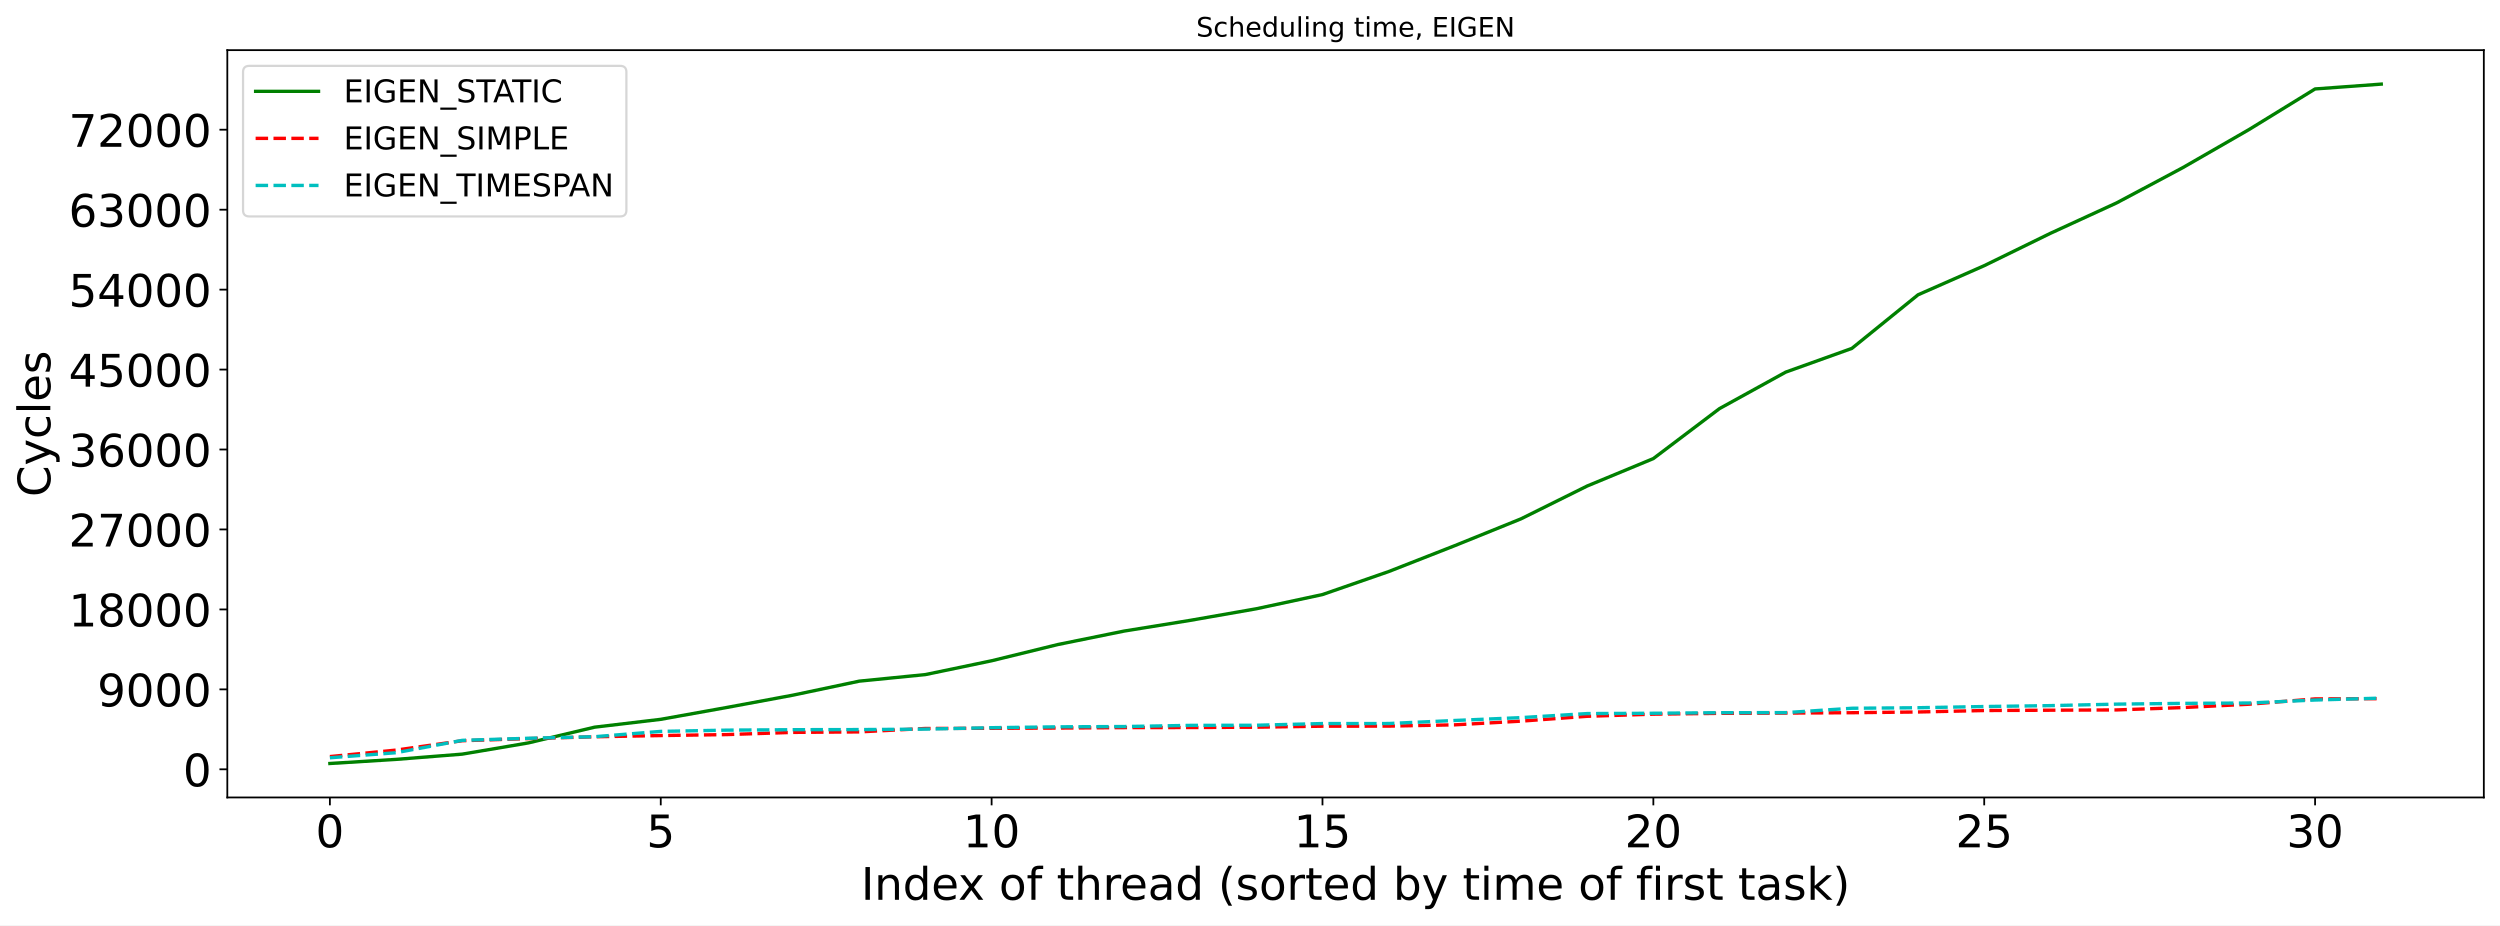
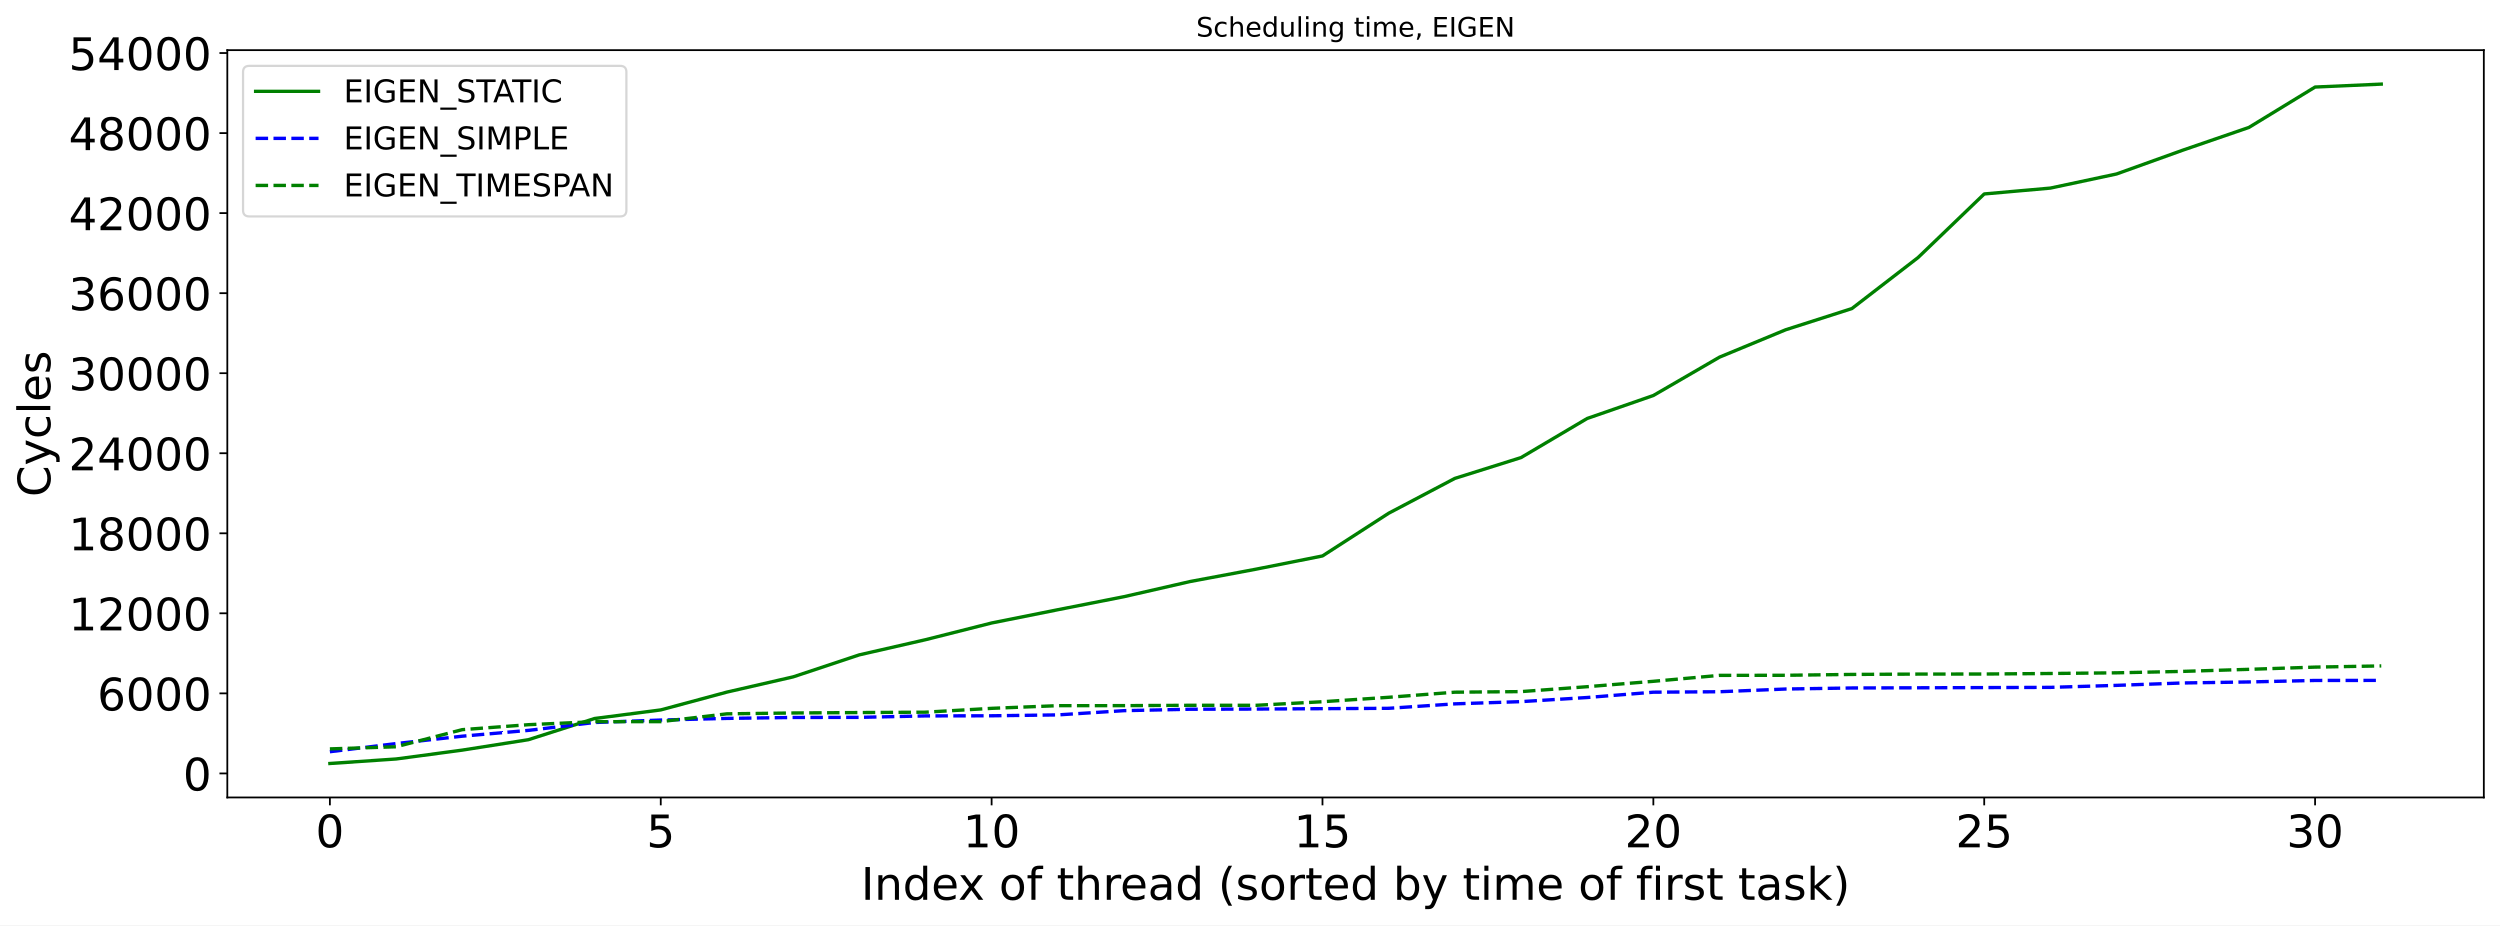
<svg xmlns="http://www.w3.org/2000/svg" xmlns:xlink="http://www.w3.org/1999/xlink" width="1112.781pt" height="411.871pt" viewBox="0 0 1112.781 411.871" version="1.1">
  <defs>
    <style type="text/css">*{stroke-linejoin: round; stroke-linecap: butt}</style>
  </defs>
  <g id="figure_1">
    <g id="patch_1">
      <path d="M 0 411.871  L 1112.781 411.871  L 1112.781 0  L 0 0  z " style="fill: #ffffff" />
    </g>
    <g id="axes_1">
      <g id="patch_2">
        <path d="M 101.181 354.958  L 1105.581 354.958  L 1105.581 22.318  L 101.181 22.318  z " style="fill: #ffffff" />
      </g>
      <g id="matplotlib.axis_1">
        <g id="xtick_1">
          <g id="line2d_1">
            <defs>
-               <path id="m9b8b942a07" d="M 0 0  L 0 3.5  " style="stroke: #000000; stroke-width: 0.8" />
+               <path id="m1a6d25c53c" d="M 0 0  L 0 3.5  " style="stroke: #000000; stroke-width: 0.8" />
            </defs>
            <g>
-               <use xlink:href="#m9b8b942a07" x="146.836" y="354.958" style="stroke: #000000; stroke-width: 0.8" />
+               <use xlink:href="#m1a6d25c53c" x="146.836" y="354.958" style="stroke: #000000; stroke-width: 0.8" />
            </g>
          </g>
          <g id="text_1">
            <g transform="translate(140.4733 377.155) scale(0.2 -0.2)">
              <defs>
                <path id="DejaVuSans-30" d="M 2034 4250  Q 1547 4250 1301 3770  Q 1056 3291 1056 2328  Q 1056 1369 1301 889  Q 1547 409 2034 409  Q 2525 409 2770 889  Q 3016 1369 3016 2328  Q 3016 3291 2770 3770  Q 2525 4250 2034 4250  z M 2034 4750  Q 2819 4750 3233 4129  Q 3647 3509 3647 2328  Q 3647 1150 3233 529  Q 2819 -91 2034 -91  Q 1250 -91 836 529  Q 422 1150 422 2328  Q 422 3509 836 4129  Q 1250 4750 2034 4750  z " transform="scale(0.015625)" />
              </defs>
              <use xlink:href="#DejaVuSans-30" />
            </g>
          </g>
        </g>
        <g id="xtick_2">
          <g id="line2d_2">
            <g>
-               <use xlink:href="#m9b8b942a07" x="294.109" y="354.958" style="stroke: #000000; stroke-width: 0.8" />
+               <use xlink:href="#m1a6d25c53c" x="294.109" y="354.958" style="stroke: #000000; stroke-width: 0.8" />
            </g>
          </g>
          <g id="text_2">
            <g transform="translate(287.746 377.155) scale(0.2 -0.2)">
              <defs>
                <path id="DejaVuSans-35" d="M 691 4666  L 3169 4666  L 3169 4134  L 1269 4134  L 1269 2991  Q 1406 3038 1543 3061  Q 1681 3084 1819 3084  Q 2600 3084 3056 2656  Q 3513 2228 3513 1497  Q 3513 744 3044 326  Q 2575 -91 1722 -91  Q 1428 -91 1123 -41  Q 819 9 494 109  L 494 744  Q 775 591 1075 516  Q 1375 441 1709 441  Q 2250 441 2565 725  Q 2881 1009 2881 1497  Q 2881 1984 2565 2268  Q 2250 2553 1709 2553  Q 1456 2553 1204 2497  Q 953 2441 691 2322  L 691 4666  z " transform="scale(0.015625)" />
              </defs>
              <use xlink:href="#DejaVuSans-35" />
            </g>
          </g>
        </g>
        <g id="xtick_3">
          <g id="line2d_3">
            <g>
-               <use xlink:href="#m9b8b942a07" x="441.381" y="354.958" style="stroke: #000000; stroke-width: 0.8" />
+               <use xlink:href="#m1a6d25c53c" x="441.381" y="354.958" style="stroke: #000000; stroke-width: 0.8" />
            </g>
          </g>
          <g id="text_3">
            <g transform="translate(428.6562 377.155) scale(0.2 -0.2)">
              <defs>
                <path id="DejaVuSans-31" d="M 794 531  L 1825 531  L 1825 4091  L 703 3866  L 703 4441  L 1819 4666  L 2450 4666  L 2450 531  L 3481 531  L 3481 0  L 794 0  L 794 531  z " transform="scale(0.015625)" />
              </defs>
              <use xlink:href="#DejaVuSans-31" />
              <use xlink:href="#DejaVuSans-30" x="63.623" />
            </g>
          </g>
        </g>
        <g id="xtick_4">
          <g id="line2d_4">
            <g>
-               <use xlink:href="#m9b8b942a07" x="588.654" y="354.958" style="stroke: #000000; stroke-width: 0.8" />
+               <use xlink:href="#m1a6d25c53c" x="588.654" y="354.958" style="stroke: #000000; stroke-width: 0.8" />
            </g>
          </g>
          <g id="text_4">
            <g transform="translate(575.929 377.155) scale(0.2 -0.2)">
              <use xlink:href="#DejaVuSans-31" />
              <use xlink:href="#DejaVuSans-35" x="63.623" />
            </g>
          </g>
        </g>
        <g id="xtick_5">
          <g id="line2d_5">
            <g>
-               <use xlink:href="#m9b8b942a07" x="735.927" y="354.958" style="stroke: #000000; stroke-width: 0.8" />
+               <use xlink:href="#m1a6d25c53c" x="735.927" y="354.958" style="stroke: #000000; stroke-width: 0.8" />
            </g>
          </g>
          <g id="text_5">
            <g transform="translate(723.2017 377.155) scale(0.2 -0.2)">
              <defs>
                <path id="DejaVuSans-32" d="M 1228 531  L 3431 531  L 3431 0  L 469 0  L 469 531  Q 828 903 1448 1529  Q 2069 2156 2228 2338  Q 2531 2678 2651 2914  Q 2772 3150 2772 3378  Q 2772 3750 2511 3984  Q 2250 4219 1831 4219  Q 1534 4219 1204 4116  Q 875 4013 500 3803  L 500 4441  Q 881 4594 1212 4672  Q 1544 4750 1819 4750  Q 2544 4750 2975 4387  Q 3406 4025 3406 3419  Q 3406 3131 3298 2873  Q 3191 2616 2906 2266  Q 2828 2175 2409 1742  Q 1991 1309 1228 531  z " transform="scale(0.015625)" />
              </defs>
              <use xlink:href="#DejaVuSans-32" />
              <use xlink:href="#DejaVuSans-30" x="63.623" />
            </g>
          </g>
        </g>
        <g id="xtick_6">
          <g id="line2d_6">
            <g>
-               <use xlink:href="#m9b8b942a07" x="883.199" y="354.958" style="stroke: #000000; stroke-width: 0.8" />
+               <use xlink:href="#m1a6d25c53c" x="883.199" y="354.958" style="stroke: #000000; stroke-width: 0.8" />
            </g>
          </g>
          <g id="text_6">
            <g transform="translate(870.4744 377.155) scale(0.2 -0.2)">
              <use xlink:href="#DejaVuSans-32" />
              <use xlink:href="#DejaVuSans-35" x="63.623" />
            </g>
          </g>
        </g>
        <g id="xtick_7">
          <g id="line2d_7">
            <g>
-               <use xlink:href="#m9b8b942a07" x="1030.472" y="354.958" style="stroke: #000000; stroke-width: 0.8" />
+               <use xlink:href="#m1a6d25c53c" x="1030.472" y="354.958" style="stroke: #000000; stroke-width: 0.8" />
            </g>
          </g>
          <g id="text_7">
            <g transform="translate(1017.747 377.155) scale(0.2 -0.2)">
              <defs>
                <path id="DejaVuSans-33" d="M 2597 2516  Q 3050 2419 3304 2112  Q 3559 1806 3559 1356  Q 3559 666 3084 287  Q 2609 -91 1734 -91  Q 1441 -91 1130 -33  Q 819 25 488 141  L 488 750  Q 750 597 1062 519  Q 1375 441 1716 441  Q 2309 441 2620 675  Q 2931 909 2931 1356  Q 2931 1769 2642 2001  Q 2353 2234 1838 2234  L 1294 2234  L 1294 2753  L 1863 2753  Q 2328 2753 2575 2939  Q 2822 3125 2822 3475  Q 2822 3834 2567 4026  Q 2313 4219 1838 4219  Q 1578 4219 1281 4162  Q 984 4106 628 3988  L 628 4550  Q 988 4650 1302 4700  Q 1616 4750 1894 4750  Q 2613 4750 3031 4423  Q 3450 4097 3450 3541  Q 3450 3153 3228 2886  Q 3006 2619 2597 2516  z " transform="scale(0.015625)" />
              </defs>
              <use xlink:href="#DejaVuSans-33" />
              <use xlink:href="#DejaVuSans-30" x="63.623" />
            </g>
          </g>
        </g>
        <g id="text_8">
          <g transform="translate(383.2609 400.5113) scale(0.2 -0.2)">
            <defs>
              <path id="DejaVuSans-49" d="M 628 4666  L 1259 4666  L 1259 0  L 628 0  L 628 4666  z " transform="scale(0.015625)" />
              <path id="DejaVuSans-6e" d="M 3513 2113  L 3513 0  L 2938 0  L 2938 2094  Q 2938 2591 2744 2837  Q 2550 3084 2163 3084  Q 1697 3084 1428 2787  Q 1159 2491 1159 1978  L 1159 0  L 581 0  L 581 3500  L 1159 3500  L 1159 2956  Q 1366 3272 1645 3428  Q 1925 3584 2291 3584  Q 2894 3584 3203 3211  Q 3513 2838 3513 2113  z " transform="scale(0.015625)" />
              <path id="DejaVuSans-64" d="M 2906 2969  L 2906 4863  L 3481 4863  L 3481 0  L 2906 0  L 2906 525  Q 2725 213 2448 61  Q 2172 -91 1784 -91  Q 1150 -91 751 415  Q 353 922 353 1747  Q 353 2572 751 3078  Q 1150 3584 1784 3584  Q 2172 3584 2448 3432  Q 2725 3281 2906 2969  z M 947 1747  Q 947 1113 1208 752  Q 1469 391 1925 391  Q 2381 391 2643 752  Q 2906 1113 2906 1747  Q 2906 2381 2643 2742  Q 2381 3103 1925 3103  Q 1469 3103 1208 2742  Q 947 2381 947 1747  z " transform="scale(0.015625)" />
              <path id="DejaVuSans-65" d="M 3597 1894  L 3597 1613  L 953 1613  Q 991 1019 1311 708  Q 1631 397 2203 397  Q 2534 397 2845 478  Q 3156 559 3463 722  L 3463 178  Q 3153 47 2828 -22  Q 2503 -91 2169 -91  Q 1331 -91 842 396  Q 353 884 353 1716  Q 353 2575 817 3079  Q 1281 3584 2069 3584  Q 2775 3584 3186 3129  Q 3597 2675 3597 1894  z M 3022 2063  Q 3016 2534 2758 2815  Q 2500 3097 2075 3097  Q 1594 3097 1305 2825  Q 1016 2553 972 2059  L 3022 2063  z " transform="scale(0.015625)" />
              <path id="DejaVuSans-78" d="M 3513 3500  L 2247 1797  L 3578 0  L 2900 0  L 1881 1375  L 863 0  L 184 0  L 1544 1831  L 300 3500  L 978 3500  L 1906 2253  L 2834 3500  L 3513 3500  z " transform="scale(0.015625)" />
              <path id="DejaVuSans-20" transform="scale(0.015625)" />
              <path id="DejaVuSans-6f" d="M 1959 3097  Q 1497 3097 1228 2736  Q 959 2375 959 1747  Q 959 1119 1226 758  Q 1494 397 1959 397  Q 2419 397 2687 759  Q 2956 1122 2956 1747  Q 2956 2369 2687 2733  Q 2419 3097 1959 3097  z M 1959 3584  Q 2709 3584 3137 3096  Q 3566 2609 3566 1747  Q 3566 888 3137 398  Q 2709 -91 1959 -91  Q 1206 -91 779 398  Q 353 888 353 1747  Q 353 2609 779 3096  Q 1206 3584 1959 3584  z " transform="scale(0.015625)" />
              <path id="DejaVuSans-66" d="M 2375 4863  L 2375 4384  L 1825 4384  Q 1516 4384 1395 4259  Q 1275 4134 1275 3809  L 1275 3500  L 2222 3500  L 2222 3053  L 1275 3053  L 1275 0  L 697 0  L 697 3053  L 147 3053  L 147 3500  L 697 3500  L 697 3744  Q 697 4328 969 4595  Q 1241 4863 1831 4863  L 2375 4863  z " transform="scale(0.015625)" />
              <path id="DejaVuSans-74" d="M 1172 4494  L 1172 3500  L 2356 3500  L 2356 3053  L 1172 3053  L 1172 1153  Q 1172 725 1289 603  Q 1406 481 1766 481  L 2356 481  L 2356 0  L 1766 0  Q 1100 0 847 248  Q 594 497 594 1153  L 594 3053  L 172 3053  L 172 3500  L 594 3500  L 594 4494  L 1172 4494  z " transform="scale(0.015625)" />
              <path id="DejaVuSans-68" d="M 3513 2113  L 3513 0  L 2938 0  L 2938 2094  Q 2938 2591 2744 2837  Q 2550 3084 2163 3084  Q 1697 3084 1428 2787  Q 1159 2491 1159 1978  L 1159 0  L 581 0  L 581 4863  L 1159 4863  L 1159 2956  Q 1366 3272 1645 3428  Q 1925 3584 2291 3584  Q 2894 3584 3203 3211  Q 3513 2838 3513 2113  z " transform="scale(0.015625)" />
              <path id="DejaVuSans-72" d="M 2631 2963  Q 2534 3019 2420 3045  Q 2306 3072 2169 3072  Q 1681 3072 1420 2755  Q 1159 2438 1159 1844  L 1159 0  L 581 0  L 581 3500  L 1159 3500  L 1159 2956  Q 1341 3275 1631 3429  Q 1922 3584 2338 3584  Q 2397 3584 2469 3576  Q 2541 3569 2628 3553  L 2631 2963  z " transform="scale(0.015625)" />
              <path id="DejaVuSans-61" d="M 2194 1759  Q 1497 1759 1228 1600  Q 959 1441 959 1056  Q 959 750 1161 570  Q 1363 391 1709 391  Q 2188 391 2477 730  Q 2766 1069 2766 1631  L 2766 1759  L 2194 1759  z M 3341 1997  L 3341 0  L 2766 0  L 2766 531  Q 2569 213 2275 61  Q 1981 -91 1556 -91  Q 1019 -91 701 211  Q 384 513 384 1019  Q 384 1609 779 1909  Q 1175 2209 1959 2209  L 2766 2209  L 2766 2266  Q 2766 2663 2505 2880  Q 2244 3097 1772 3097  Q 1472 3097 1187 3025  Q 903 2953 641 2809  L 641 3341  Q 956 3463 1253 3523  Q 1550 3584 1831 3584  Q 2591 3584 2966 3190  Q 3341 2797 3341 1997  z " transform="scale(0.015625)" />
              <path id="DejaVuSans-28" d="M 1984 4856  Q 1566 4138 1362 3434  Q 1159 2731 1159 2009  Q 1159 1288 1364 580  Q 1569 -128 1984 -844  L 1484 -844  Q 1016 -109 783 600  Q 550 1309 550 2009  Q 550 2706 781 3412  Q 1013 4119 1484 4856  L 1984 4856  z " transform="scale(0.015625)" />
              <path id="DejaVuSans-73" d="M 2834 3397  L 2834 2853  Q 2591 2978 2328 3040  Q 2066 3103 1784 3103  Q 1356 3103 1142 2972  Q 928 2841 928 2578  Q 928 2378 1081 2264  Q 1234 2150 1697 2047  L 1894 2003  Q 2506 1872 2764 1633  Q 3022 1394 3022 966  Q 3022 478 2636 193  Q 2250 -91 1575 -91  Q 1294 -91 989 -36  Q 684 19 347 128  L 347 722  Q 666 556 975 473  Q 1284 391 1588 391  Q 1994 391 2212 530  Q 2431 669 2431 922  Q 2431 1156 2273 1281  Q 2116 1406 1581 1522  L 1381 1569  Q 847 1681 609 1914  Q 372 2147 372 2553  Q 372 3047 722 3315  Q 1072 3584 1716 3584  Q 2034 3584 2315 3537  Q 2597 3491 2834 3397  z " transform="scale(0.015625)" />
              <path id="DejaVuSans-62" d="M 3116 1747  Q 3116 2381 2855 2742  Q 2594 3103 2138 3103  Q 1681 3103 1420 2742  Q 1159 2381 1159 1747  Q 1159 1113 1420 752  Q 1681 391 2138 391  Q 2594 391 2855 752  Q 3116 1113 3116 1747  z M 1159 2969  Q 1341 3281 1617 3432  Q 1894 3584 2278 3584  Q 2916 3584 3314 3078  Q 3713 2572 3713 1747  Q 3713 922 3314 415  Q 2916 -91 2278 -91  Q 1894 -91 1617 61  Q 1341 213 1159 525  L 1159 0  L 581 0  L 581 4863  L 1159 4863  L 1159 2969  z " transform="scale(0.015625)" />
              <path id="DejaVuSans-79" d="M 2059 -325  Q 1816 -950 1584 -1140  Q 1353 -1331 966 -1331  L 506 -1331  L 506 -850  L 844 -850  Q 1081 -850 1212 -737  Q 1344 -625 1503 -206  L 1606 56  L 191 3500  L 800 3500  L 1894 763  L 2988 3500  L 3597 3500  L 2059 -325  z " transform="scale(0.015625)" />
              <path id="DejaVuSans-69" d="M 603 3500  L 1178 3500  L 1178 0  L 603 0  L 603 3500  z M 603 4863  L 1178 4863  L 1178 4134  L 603 4134  L 603 4863  z " transform="scale(0.015625)" />
              <path id="DejaVuSans-6d" d="M 3328 2828  Q 3544 3216 3844 3400  Q 4144 3584 4550 3584  Q 5097 3584 5394 3201  Q 5691 2819 5691 2113  L 5691 0  L 5113 0  L 5113 2094  Q 5113 2597 4934 2840  Q 4756 3084 4391 3084  Q 3944 3084 3684 2787  Q 3425 2491 3425 1978  L 3425 0  L 2847 0  L 2847 2094  Q 2847 2600 2669 2842  Q 2491 3084 2119 3084  Q 1678 3084 1418 2786  Q 1159 2488 1159 1978  L 1159 0  L 581 0  L 581 3500  L 1159 3500  L 1159 2956  Q 1356 3278 1631 3431  Q 1906 3584 2284 3584  Q 2666 3584 2933 3390  Q 3200 3197 3328 2828  z " transform="scale(0.015625)" />
              <path id="DejaVuSans-6b" d="M 581 4863  L 1159 4863  L 1159 1991  L 2875 3500  L 3609 3500  L 1753 1863  L 3688 0  L 2938 0  L 1159 1709  L 1159 0  L 581 0  L 581 4863  z " transform="scale(0.015625)" />
              <path id="DejaVuSans-29" d="M 513 4856  L 1013 4856  Q 1481 4119 1714 3412  Q 1947 2706 1947 2009  Q 1947 1309 1714 600  Q 1481 -109 1013 -844  L 513 -844  Q 928 -128 1133 580  Q 1338 1288 1338 2009  Q 1338 2731 1133 3434  Q 928 4138 513 4856  z " transform="scale(0.015625)" />
            </defs>
            <use xlink:href="#DejaVuSans-49" />
            <use xlink:href="#DejaVuSans-6e" x="29.492" />
            <use xlink:href="#DejaVuSans-64" x="92.871" />
            <use xlink:href="#DejaVuSans-65" x="156.348" />
            <use xlink:href="#DejaVuSans-78" x="216.121" />
            <use xlink:href="#DejaVuSans-20" x="275.301" />
            <use xlink:href="#DejaVuSans-6f" x="307.088" />
            <use xlink:href="#DejaVuSans-66" x="368.27" />
            <use xlink:href="#DejaVuSans-20" x="403.475" />
            <use xlink:href="#DejaVuSans-74" x="435.262" />
            <use xlink:href="#DejaVuSans-68" x="474.471" />
            <use xlink:href="#DejaVuSans-72" x="537.85" />
            <use xlink:href="#DejaVuSans-65" x="576.713" />
            <use xlink:href="#DejaVuSans-61" x="638.236" />
            <use xlink:href="#DejaVuSans-64" x="699.516" />
            <use xlink:href="#DejaVuSans-20" x="762.992" />
            <use xlink:href="#DejaVuSans-28" x="794.779" />
            <use xlink:href="#DejaVuSans-73" x="833.793" />
            <use xlink:href="#DejaVuSans-6f" x="885.893" />
            <use xlink:href="#DejaVuSans-72" x="947.074" />
            <use xlink:href="#DejaVuSans-74" x="988.188" />
            <use xlink:href="#DejaVuSans-65" x="1027.396" />
            <use xlink:href="#DejaVuSans-64" x="1088.92" />
            <use xlink:href="#DejaVuSans-20" x="1152.396" />
            <use xlink:href="#DejaVuSans-62" x="1184.184" />
            <use xlink:href="#DejaVuSans-79" x="1247.66" />
            <use xlink:href="#DejaVuSans-20" x="1306.84" />
            <use xlink:href="#DejaVuSans-74" x="1338.627" />
            <use xlink:href="#DejaVuSans-69" x="1377.836" />
            <use xlink:href="#DejaVuSans-6d" x="1405.619" />
            <use xlink:href="#DejaVuSans-65" x="1503.031" />
            <use xlink:href="#DejaVuSans-20" x="1564.555" />
            <use xlink:href="#DejaVuSans-6f" x="1596.342" />
            <use xlink:href="#DejaVuSans-66" x="1657.523" />
            <use xlink:href="#DejaVuSans-20" x="1692.729" />
            <use xlink:href="#DejaVuSans-66" x="1724.516" />
            <use xlink:href="#DejaVuSans-69" x="1759.721" />
            <use xlink:href="#DejaVuSans-72" x="1787.504" />
            <use xlink:href="#DejaVuSans-73" x="1828.617" />
            <use xlink:href="#DejaVuSans-74" x="1880.717" />
            <use xlink:href="#DejaVuSans-20" x="1919.926" />
            <use xlink:href="#DejaVuSans-74" x="1951.713" />
            <use xlink:href="#DejaVuSans-61" x="1990.922" />
            <use xlink:href="#DejaVuSans-73" x="2052.201" />
            <use xlink:href="#DejaVuSans-6b" x="2104.301" />
            <use xlink:href="#DejaVuSans-29" x="2162.211" />
          </g>
        </g>
      </g>
      <g id="matplotlib.axis_2">
        <g id="ytick_1">
          <g id="line2d_8">
            <defs>
-               <path id="m6a928aed3d" d="M 0 0  L -3.5 0  " style="stroke: #000000; stroke-width: 0.8" />
+               <path id="m12735e2718" d="M 0 0  L -3.5 0  " style="stroke: #000000; stroke-width: 0.8" />
            </defs>
            <g>
-               <use xlink:href="#m6a928aed3d" x="101.181" y="342.424" style="stroke: #000000; stroke-width: 0.8" />
+               <use xlink:href="#m12735e2718" x="101.181" y="344.256" style="stroke: #000000; stroke-width: 0.8" />
            </g>
          </g>
          <g id="text_9">
-             <g transform="translate(81.45625 350.0224) scale(0.2 -0.2)">
+             <g transform="translate(81.45625 351.8545) scale(0.2 -0.2)">
              <use xlink:href="#DejaVuSans-30" />
            </g>
          </g>
        </g>
        <g id="ytick_2">
          <g id="line2d_9">
            <g>
-               <use xlink:href="#m6a928aed3d" x="101.181" y="306.839" style="stroke: #000000; stroke-width: 0.8" />
+               <use xlink:href="#m12735e2718" x="101.181" y="308.628" style="stroke: #000000; stroke-width: 0.8" />
            </g>
          </g>
          <g id="text_10">
-             <g transform="translate(43.28125 314.4376) scale(0.2 -0.2)">
-               <defs>
-                 <path id="DejaVuSans-39" d="M 703 97  L 703 672  Q 941 559 1184 500  Q 1428 441 1663 441  Q 2288 441 2617 861  Q 2947 1281 2994 2138  Q 2813 1869 2534 1725  Q 2256 1581 1919 1581  Q 1219 1581 811 2004  Q 403 2428 403 3163  Q 403 3881 828 4315  Q 1253 4750 1959 4750  Q 2769 4750 3195 4129  Q 3622 3509 3622 2328  Q 3622 1225 3098 567  Q 2575 -91 1691 -91  Q 1453 -91 1209 -44  Q 966 3 703 97  z M 1959 2075  Q 2384 2075 2632 2365  Q 2881 2656 2881 3163  Q 2881 3666 2632 3958  Q 2384 4250 1959 4250  Q 1534 4250 1286 3958  Q 1038 3666 1038 3163  Q 1038 2656 1286 2365  Q 1534 2075 1959 2075  z " transform="scale(0.015625)" />
-               </defs>
-               <use xlink:href="#DejaVuSans-39" />
+             <g transform="translate(43.28125 316.2263) scale(0.2 -0.2)">
+               <defs>
+                 <path id="DejaVuSans-36" d="M 2113 2584  Q 1688 2584 1439 2293  Q 1191 2003 1191 1497  Q 1191 994 1439 701  Q 1688 409 2113 409  Q 2538 409 2786 701  Q 3034 994 3034 1497  Q 3034 2003 2786 2293  Q 2538 2584 2113 2584  z M 3366 4563  L 3366 3988  Q 3128 4100 2886 4159  Q 2644 4219 2406 4219  Q 1781 4219 1451 3797  Q 1122 3375 1075 2522  Q 1259 2794 1537 2939  Q 1816 3084 2150 3084  Q 2853 3084 3261 2657  Q 3669 2231 3669 1497  Q 3669 778 3244 343  Q 2819 -91 2113 -91  Q 1303 -91 875 529  Q 447 1150 447 2328  Q 447 3434 972 4092  Q 1497 4750 2381 4750  Q 2619 4750 2861 4703  Q 3103 4656 3366 4563  z " transform="scale(0.015625)" />
+               </defs>
+               <use xlink:href="#DejaVuSans-36" />
              <use xlink:href="#DejaVuSans-30" x="63.623" />
              <use xlink:href="#DejaVuSans-30" x="127.246" />
              <use xlink:href="#DejaVuSans-30" x="190.869" />
            </g>
          </g>
        </g>
        <g id="ytick_3">
          <g id="line2d_10">
            <g>
-               <use xlink:href="#m6a928aed3d" x="101.181" y="271.254" style="stroke: #000000; stroke-width: 0.8" />
+               <use xlink:href="#m12735e2718" x="101.181" y="273" style="stroke: #000000; stroke-width: 0.8" />
            </g>
          </g>
          <g id="text_11">
-             <g transform="translate(30.55625 278.8527) scale(0.2 -0.2)">
+             <g transform="translate(30.55625 280.5981) scale(0.2 -0.2)">
+               <use xlink:href="#DejaVuSans-31" />
+               <use xlink:href="#DejaVuSans-32" x="63.623" />
+               <use xlink:href="#DejaVuSans-30" x="127.246" />
+               <use xlink:href="#DejaVuSans-30" x="190.869" />
+               <use xlink:href="#DejaVuSans-30" x="254.492" />
+             </g>
+           </g>
+         </g>
+         <g id="ytick_4">
+           <g id="line2d_11">
+             <g>
+               <use xlink:href="#m12735e2718" x="101.181" y="237.372" style="stroke: #000000; stroke-width: 0.8" />
+             </g>
+           </g>
+           <g id="text_12">
+             <g transform="translate(30.55625 244.97) scale(0.2 -0.2)">
              <defs>
                <path id="DejaVuSans-38" d="M 2034 2216  Q 1584 2216 1326 1975  Q 1069 1734 1069 1313  Q 1069 891 1326 650  Q 1584 409 2034 409  Q 2484 409 2743 651  Q 3003 894 3003 1313  Q 3003 1734 2745 1975  Q 2488 2216 2034 2216  z M 1403 2484  Q 997 2584 770 2862  Q 544 3141 544 3541  Q 544 4100 942 4425  Q 1341 4750 2034 4750  Q 2731 4750 3128 4425  Q 3525 4100 3525 3541  Q 3525 3141 3298 2862  Q 3072 2584 2669 2484  Q 3125 2378 3379 2068  Q 3634 1759 3634 1313  Q 3634 634 3220 271  Q 2806 -91 2034 -91  Q 1263 -91 848 271  Q 434 634 434 1313  Q 434 1759 690 2068  Q 947 2378 1403 2484  z M 1172 3481  Q 1172 3119 1398 2916  Q 1625 2713 2034 2713  Q 2441 2713 2670 2916  Q 2900 3119 2900 3481  Q 2900 3844 2670 4047  Q 2441 4250 2034 4250  Q 1625 4250 1398 4047  Q 1172 3844 1172 3481  z " transform="scale(0.015625)" />
              </defs>
              <use xlink:href="#DejaVuSans-31" />
              <use xlink:href="#DejaVuSans-38" x="63.623" />
              <use xlink:href="#DejaVuSans-30" x="127.246" />
              <use xlink:href="#DejaVuSans-30" x="190.869" />
              <use xlink:href="#DejaVuSans-30" x="254.492" />
            </g>
          </g>
        </g>
-         <g id="ytick_4">
-           <g id="line2d_11">
-             <g>
-               <use xlink:href="#m6a928aed3d" x="101.181" y="235.669" style="stroke: #000000; stroke-width: 0.8" />
-             </g>
-           </g>
-           <g id="text_12">
-             <g transform="translate(30.55625 243.2679) scale(0.2 -0.2)">
-               <defs>
-                 <path id="DejaVuSans-37" d="M 525 4666  L 3525 4666  L 3525 4397  L 1831 0  L 1172 0  L 2766 4134  L 525 4134  L 525 4666  z " transform="scale(0.015625)" />
-               </defs>
-               <use xlink:href="#DejaVuSans-32" />
-               <use xlink:href="#DejaVuSans-37" x="63.623" />
-               <use xlink:href="#DejaVuSans-30" x="127.246" />
-               <use xlink:href="#DejaVuSans-30" x="190.869" />
-               <use xlink:href="#DejaVuSans-30" x="254.492" />
-             </g>
-           </g>
-         </g>
        <g id="ytick_5">
          <g id="line2d_12">
            <g>
-               <use xlink:href="#m6a928aed3d" x="101.181" y="200.085" style="stroke: #000000; stroke-width: 0.8" />
+               <use xlink:href="#m12735e2718" x="101.181" y="201.743" style="stroke: #000000; stroke-width: 0.8" />
            </g>
          </g>
          <g id="text_13">
-             <g transform="translate(30.55625 207.683) scale(0.2 -0.2)">
-               <defs>
-                 <path id="DejaVuSans-36" d="M 2113 2584  Q 1688 2584 1439 2293  Q 1191 2003 1191 1497  Q 1191 994 1439 701  Q 1688 409 2113 409  Q 2538 409 2786 701  Q 3034 994 3034 1497  Q 3034 2003 2786 2293  Q 2538 2584 2113 2584  z M 3366 4563  L 3366 3988  Q 3128 4100 2886 4159  Q 2644 4219 2406 4219  Q 1781 4219 1451 3797  Q 1122 3375 1075 2522  Q 1259 2794 1537 2939  Q 1816 3084 2150 3084  Q 2853 3084 3261 2657  Q 3669 2231 3669 1497  Q 3669 778 3244 343  Q 2819 -91 2113 -91  Q 1303 -91 875 529  Q 447 1150 447 2328  Q 447 3434 972 4092  Q 1497 4750 2381 4750  Q 2619 4750 2861 4703  Q 3103 4656 3366 4563  z " transform="scale(0.015625)" />
-               </defs>
+             <g transform="translate(30.55625 209.3418) scale(0.2 -0.2)">
+               <defs>
+                 <path id="DejaVuSans-34" d="M 2419 4116  L 825 1625  L 2419 1625  L 2419 4116  z M 2253 4666  L 3047 4666  L 3047 1625  L 3713 1625  L 3713 1100  L 3047 1100  L 3047 0  L 2419 0  L 2419 1100  L 313 1100  L 313 1709  L 2253 4666  z " transform="scale(0.015625)" />
+               </defs>
+               <use xlink:href="#DejaVuSans-32" />
+               <use xlink:href="#DejaVuSans-34" x="63.623" />
+               <use xlink:href="#DejaVuSans-30" x="127.246" />
+               <use xlink:href="#DejaVuSans-30" x="190.869" />
+               <use xlink:href="#DejaVuSans-30" x="254.492" />
+             </g>
+           </g>
+         </g>
+         <g id="ytick_6">
+           <g id="line2d_13">
+             <g>
+               <use xlink:href="#m12735e2718" x="101.181" y="166.115" style="stroke: #000000; stroke-width: 0.8" />
+             </g>
+           </g>
+           <g id="text_14">
+             <g transform="translate(30.55625 173.7136) scale(0.2 -0.2)">
+               <use xlink:href="#DejaVuSans-33" />
+               <use xlink:href="#DejaVuSans-30" x="63.623" />
+               <use xlink:href="#DejaVuSans-30" x="127.246" />
+               <use xlink:href="#DejaVuSans-30" x="190.869" />
+               <use xlink:href="#DejaVuSans-30" x="254.492" />
+             </g>
+           </g>
+         </g>
+         <g id="ytick_7">
+           <g id="line2d_14">
+             <g>
+               <use xlink:href="#m12735e2718" x="101.181" y="130.487" style="stroke: #000000; stroke-width: 0.8" />
+             </g>
+           </g>
+           <g id="text_15">
+             <g transform="translate(30.55625 138.0855) scale(0.2 -0.2)">
              <use xlink:href="#DejaVuSans-33" />
              <use xlink:href="#DejaVuSans-36" x="63.623" />
              <use xlink:href="#DejaVuSans-30" x="127.246" />
              <use xlink:href="#DejaVuSans-30" x="190.869" />
              <use xlink:href="#DejaVuSans-30" x="254.492" />
            </g>
          </g>
        </g>
-         <g id="ytick_6">
-           <g id="line2d_13">
-             <g>
-               <use xlink:href="#m6a928aed3d" x="101.181" y="164.5" style="stroke: #000000; stroke-width: 0.8" />
-             </g>
-           </g>
-           <g id="text_14">
-             <g transform="translate(30.55625 172.0982) scale(0.2 -0.2)">
-               <defs>
-                 <path id="DejaVuSans-34" d="M 2419 4116  L 825 1625  L 2419 1625  L 2419 4116  z M 2253 4666  L 3047 4666  L 3047 1625  L 3713 1625  L 3713 1100  L 3047 1100  L 3047 0  L 2419 0  L 2419 1100  L 313 1100  L 313 1709  L 2253 4666  z " transform="scale(0.015625)" />
-               </defs>
+         <g id="ytick_8">
+           <g id="line2d_15">
+             <g>
+               <use xlink:href="#m12735e2718" x="101.181" y="94.859" style="stroke: #000000; stroke-width: 0.8" />
+             </g>
+           </g>
+           <g id="text_16">
+             <g transform="translate(30.55625 102.4573) scale(0.2 -0.2)">
              <use xlink:href="#DejaVuSans-34" />
-               <use xlink:href="#DejaVuSans-35" x="63.623" />
-               <use xlink:href="#DejaVuSans-30" x="127.246" />
-               <use xlink:href="#DejaVuSans-30" x="190.869" />
-               <use xlink:href="#DejaVuSans-30" x="254.492" />
-             </g>
-           </g>
-         </g>
-         <g id="ytick_7">
-           <g id="line2d_14">
-             <g>
-               <use xlink:href="#m6a928aed3d" x="101.181" y="128.915" style="stroke: #000000; stroke-width: 0.8" />
-             </g>
-           </g>
-           <g id="text_15">
-             <g transform="translate(30.55625 136.5133) scale(0.2 -0.2)">
+               <use xlink:href="#DejaVuSans-32" x="63.623" />
+               <use xlink:href="#DejaVuSans-30" x="127.246" />
+               <use xlink:href="#DejaVuSans-30" x="190.869" />
+               <use xlink:href="#DejaVuSans-30" x="254.492" />
+             </g>
+           </g>
+         </g>
+         <g id="ytick_9">
+           <g id="line2d_16">
+             <g>
+               <use xlink:href="#m12735e2718" x="101.181" y="59.231" style="stroke: #000000; stroke-width: 0.8" />
+             </g>
+           </g>
+           <g id="text_17">
+             <g transform="translate(30.55625 66.82912) scale(0.2 -0.2)">
+               <use xlink:href="#DejaVuSans-34" />
+               <use xlink:href="#DejaVuSans-38" x="63.623" />
+               <use xlink:href="#DejaVuSans-30" x="127.246" />
+               <use xlink:href="#DejaVuSans-30" x="190.869" />
+               <use xlink:href="#DejaVuSans-30" x="254.492" />
+             </g>
+           </g>
+         </g>
+         <g id="ytick_10">
+           <g id="line2d_17">
+             <g>
+               <use xlink:href="#m12735e2718" x="101.181" y="23.603" style="stroke: #000000; stroke-width: 0.8" />
+             </g>
+           </g>
+           <g id="text_18">
+             <g transform="translate(30.55625 31.20096) scale(0.2 -0.2)">
              <use xlink:href="#DejaVuSans-35" />
              <use xlink:href="#DejaVuSans-34" x="63.623" />
              <use xlink:href="#DejaVuSans-30" x="127.246" />
              <use xlink:href="#DejaVuSans-30" x="190.869" />
              <use xlink:href="#DejaVuSans-30" x="254.492" />
            </g>
          </g>
        </g>
-         <g id="ytick_8">
-           <g id="line2d_15">
-             <g>
-               <use xlink:href="#m6a928aed3d" x="101.181" y="93.33" style="stroke: #000000; stroke-width: 0.8" />
-             </g>
-           </g>
-           <g id="text_16">
-             <g transform="translate(30.55625 100.9285) scale(0.2 -0.2)">
-               <use xlink:href="#DejaVuSans-36" />
-               <use xlink:href="#DejaVuSans-33" x="63.623" />
-               <use xlink:href="#DejaVuSans-30" x="127.246" />
-               <use xlink:href="#DejaVuSans-30" x="190.869" />
-               <use xlink:href="#DejaVuSans-30" x="254.492" />
-             </g>
-           </g>
-         </g>
-         <g id="ytick_9">
-           <g id="line2d_16">
-             <g>
-               <use xlink:href="#m6a928aed3d" x="101.181" y="57.745" style="stroke: #000000; stroke-width: 0.8" />
-             </g>
-           </g>
-           <g id="text_17">
-             <g transform="translate(30.55625 65.34365) scale(0.2 -0.2)">
-               <use xlink:href="#DejaVuSans-37" />
-               <use xlink:href="#DejaVuSans-32" x="63.623" />
-               <use xlink:href="#DejaVuSans-30" x="127.246" />
-               <use xlink:href="#DejaVuSans-30" x="190.869" />
-               <use xlink:href="#DejaVuSans-30" x="254.492" />
-             </g>
-           </g>
-         </g>
-         <g id="text_18">
+         <g id="text_19">
          <g transform="translate(22.39688 221.1788) rotate(-90) scale(0.2 -0.2)">
            <defs>
              <path id="DejaVuSans-43" d="M 4122 4306  L 4122 3641  Q 3803 3938 3442 4084  Q 3081 4231 2675 4231  Q 1875 4231 1450 3742  Q 1025 3253 1025 2328  Q 1025 1406 1450 917  Q 1875 428 2675 428  Q 3081 428 3442 575  Q 3803 722 4122 1019  L 4122 359  Q 3791 134 3420 21  Q 3050 -91 2638 -91  Q 1578 -91 968 557  Q 359 1206 359 2328  Q 359 3453 968 4101  Q 1578 4750 2638 4750  Q 3056 4750 3426 4639  Q 3797 4528 4122 4306  z " transform="scale(0.015625)" />
              <path id="DejaVuSans-63" d="M 3122 3366  L 3122 2828  Q 2878 2963 2633 3030  Q 2388 3097 2138 3097  Q 1578 3097 1268 2742  Q 959 2388 959 1747  Q 959 1106 1268 751  Q 1578 397 2138 397  Q 2388 397 2633 464  Q 2878 531 3122 666  L 3122 134  Q 2881 22 2623 -34  Q 2366 -91 2075 -91  Q 1284 -91 818 406  Q 353 903 353 1747  Q 353 2603 823 3093  Q 1294 3584 2113 3584  Q 2378 3584 2631 3529  Q 2884 3475 3122 3366  z " transform="scale(0.015625)" />
              <path id="DejaVuSans-6c" d="M 603 4863  L 1178 4863  L 1178 0  L 603 0  L 603 4863  z " transform="scale(0.015625)" />
            </defs>
            <use xlink:href="#DejaVuSans-43" />
            <use xlink:href="#DejaVuSans-79" x="69.824" />
            <use xlink:href="#DejaVuSans-63" x="129.004" />
            <use xlink:href="#DejaVuSans-6c" x="183.984" />
            <use xlink:href="#DejaVuSans-65" x="211.768" />
            <use xlink:href="#DejaVuSans-73" x="273.291" />
          </g>
        </g>
      </g>
-       <g id="line2d_17">
-         <path d="M 146.836 339.838  L 176.29 338.011  L 205.745 335.671  L 235.199 330.673  L 264.654 323.675  L 294.109 320.179  L 323.563 314.889  L 353.018 309.409  L 382.472 303.186  L 411.927 300.26  L 441.381 294.116  L 470.836 286.896  L 500.29 280.91  L 529.745 276.133  L 559.199 270.97  L 588.654 264.643  L 618.109 254.411  L 647.563 242.865  L 677.018 230.941  L 706.472 216.327  L 735.927 204.118  L 765.381 181.865  L 794.836 165.638  L 824.29 155.074  L 853.745 131.216  L 883.199 118.255  L 912.654 103.855  L 942.109 90.325  L 971.563 74.636  L 1001.018 57.698  L 1030.472 39.589  L 1059.927 37.438  " clip-path="url(#p6296a4a957)" style="fill: none; stroke: #008000; stroke-width: 1.5; stroke-linecap: square" />
-       </g>
      <g id="line2d_18">
-         <path d="M 146.836 336.762  L 176.29 333.876  L 205.745 329.708  L 235.199 328.759  L 264.654 327.953  L 294.109 327.407  L 323.563 326.972  L 353.018 325.992  L 382.472 325.778  L 411.927 324.252  L 441.381 324.173  L 470.836 324.07  L 500.29 323.872  L 529.745 323.833  L 559.199 323.683  L 588.654 323.24  L 618.109 323.208  L 647.563 322.631  L 677.018 320.994  L 706.472 318.835  L 735.927 317.886  L 765.381 317.522  L 794.836 317.404  L 824.29 317.238  L 853.745 316.914  L 883.199 316.265  L 912.654 316.123  L 942.109 315.996  L 971.563 314.952  L 1001.018 313.466  L 1030.472 311.086  L 1059.927 310.999  " clip-path="url(#p6296a4a957)" style="fill: none; stroke-dasharray: 5.55,2.4; stroke-dashoffset: 0; stroke: #ff0000; stroke-width: 1.5" />
+         <path d="M 146.836 339.838  L 176.29 337.831  L 205.745 333.888  L 235.199 329.245  L 264.654 319.815  L 294.109 315.991  L 323.563 308.058  L 353.018 301.288  L 382.472 291.491  L 411.927 284.745  L 441.381 277.299  L 470.836 271.396  L 500.29 265.589  L 529.745 258.843  L 559.199 253.321  L 588.654 247.454  L 618.109 228.453  L 647.563 212.942  L 677.018 203.679  L 706.472 186.269  L 735.927 176.044  L 765.381 158.966  L 794.836 146.781  L 824.29 137.351  L 853.745 114.644  L 883.199 86.332  L 912.654 83.719  L 942.109 77.437  L 971.563 66.855  L 1001.018 56.725  L 1030.472 38.744  L 1059.927 37.438  " clip-path="url(#p6a37cf73b5)" style="fill: none; stroke: #008000; stroke-width: 1.5; stroke-linecap: square" />
      </g>
      <g id="line2d_19">
-         <path d="M 146.836 337.3  L 176.29 335.046  L 205.745 329.534  L 235.199 328.609  L 264.654 327.913  L 294.109 325.549  L 323.563 324.995  L 353.018 324.79  L 382.472 324.742  L 411.927 324.545  L 441.381 323.904  L 470.836 323.517  L 500.29 323.39  L 529.745 322.876  L 559.199 322.813  L 588.654 322.062  L 618.109 322.046  L 647.563 320.693  L 677.018 319.42  L 706.472 317.617  L 735.927 317.475  L 765.381 317.222  L 794.836 317.198  L 824.29 315.253  L 853.745 315.016  L 883.199 314.486  L 912.654 314.083  L 942.109 313.418  L 971.563 313.078  L 1001.018 312.92  L 1030.472 311.592  L 1059.927 310.73  " clip-path="url(#p6296a4a957)" style="fill: none; stroke-dasharray: 5.55,2.4; stroke-dashoffset: 0; stroke: #00bfbf; stroke-width: 1.5" />
+         <path d="M 146.836 334.601  L 176.29 330.979  L 205.745 327.689  L 235.199 325.1  L 264.654 321.597  L 294.109 320.504  L 323.563 319.768  L 353.018 319.352  L 382.472 319.304  L 411.927 318.663  L 441.381 318.604  L 470.836 318.212  L 500.29 316.324  L 529.745 315.694  L 559.199 315.611  L 588.654 315.433  L 618.109 315.278  L 647.563 313.295  L 677.018 312.309  L 706.472 310.469  L 735.927 308.105  L 765.381 307.903  L 794.836 306.692  L 824.29 306.229  L 853.745 306.146  L 883.199 306.051  L 912.654 305.956  L 942.109 305.065  L 971.563 303.996  L 1001.018 303.545  L 1030.472 302.88  L 1059.927 302.856  " clip-path="url(#p6a37cf73b5)" style="fill: none; stroke-dasharray: 5.55,2.4; stroke-dashoffset: 0; stroke: #0000ff; stroke-width: 1.5" />
+       </g>
+       <g id="line2d_20">
+         <path d="M 146.836 333.342  L 176.29 332.404  L 205.745 324.779  L 235.199 322.57  L 264.654 321.228  L 294.109 321.216  L 323.563 317.737  L 353.018 317.357  L 382.472 317.167  L 411.927 317  L 441.381 315.29  L 470.836 314.103  L 500.29 314.091  L 529.745 313.936  L 559.199 313.936  L 588.654 312.345  L 618.109 310.374  L 647.563 308.105  L 677.018 307.844  L 706.472 305.659  L 735.927 303.26  L 765.381 300.612  L 794.836 300.576  L 824.29 300.196  L 853.745 300.041  L 883.199 300.018  L 912.654 299.78  L 942.109 299.483  L 971.563 298.842  L 1001.018 297.928  L 1030.472 296.942  L 1059.927 296.407  " clip-path="url(#p6a37cf73b5)" style="fill: none; stroke-dasharray: 5.55,2.4; stroke-dashoffset: 0; stroke: #008000; stroke-width: 1.5" />
      </g>
      <g id="patch_3">
        <path d="M 101.181 354.958  L 101.181 22.318  " style="fill: none; stroke: #000000; stroke-width: 0.8; stroke-linejoin: miter; stroke-linecap: square" />
      </g>
      <g id="patch_4">
        <path d="M 1105.581 354.958  L 1105.581 22.318  " style="fill: none; stroke: #000000; stroke-width: 0.8; stroke-linejoin: miter; stroke-linecap: square" />
      </g>
      <g id="patch_5">
        <path d="M 101.181 354.958  L 1105.581 354.958  " style="fill: none; stroke: #000000; stroke-width: 0.8; stroke-linejoin: miter; stroke-linecap: square" />
      </g>
      <g id="patch_6">
        <path d="M 101.181 22.318  L 1105.581 22.318  " style="fill: none; stroke: #000000; stroke-width: 0.8; stroke-linejoin: miter; stroke-linecap: square" />
      </g>
-       <g id="text_19">
+       <g id="text_20">
        <g transform="translate(532.4556 16.31812) scale(0.12 -0.12)">
          <defs>
            <path id="DejaVuSans-53" d="M 3425 4513  L 3425 3897  Q 3066 4069 2747 4153  Q 2428 4238 2131 4238  Q 1616 4238 1336 4038  Q 1056 3838 1056 3469  Q 1056 3159 1242 3001  Q 1428 2844 1947 2747  L 2328 2669  Q 3034 2534 3370 2195  Q 3706 1856 3706 1288  Q 3706 609 3251 259  Q 2797 -91 1919 -91  Q 1588 -91 1214 -16  Q 841 59 441 206  L 441 856  Q 825 641 1194 531  Q 1563 422 1919 422  Q 2459 422 2753 634  Q 3047 847 3047 1241  Q 3047 1584 2836 1778  Q 2625 1972 2144 2069  L 1759 2144  Q 1053 2284 737 2584  Q 422 2884 422 3419  Q 422 4038 858 4394  Q 1294 4750 2059 4750  Q 2388 4750 2728 4690  Q 3069 4631 3425 4513  z " transform="scale(0.015625)" />
            <path id="DejaVuSans-75" d="M 544 1381  L 544 3500  L 1119 3500  L 1119 1403  Q 1119 906 1312 657  Q 1506 409 1894 409  Q 2359 409 2629 706  Q 2900 1003 2900 1516  L 2900 3500  L 3475 3500  L 3475 0  L 2900 0  L 2900 538  Q 2691 219 2414 64  Q 2138 -91 1772 -91  Q 1169 -91 856 284  Q 544 659 544 1381  z M 1991 3584  L 1991 3584  z " transform="scale(0.015625)" />
            <path id="DejaVuSans-67" d="M 2906 1791  Q 2906 2416 2648 2759  Q 2391 3103 1925 3103  Q 1463 3103 1205 2759  Q 947 2416 947 1791  Q 947 1169 1205 825  Q 1463 481 1925 481  Q 2391 481 2648 825  Q 2906 1169 2906 1791  z M 3481 434  Q 3481 -459 3084 -895  Q 2688 -1331 1869 -1331  Q 1566 -1331 1297 -1286  Q 1028 -1241 775 -1147  L 775 -588  Q 1028 -725 1275 -790  Q 1522 -856 1778 -856  Q 2344 -856 2625 -561  Q 2906 -266 2906 331  L 2906 616  Q 2728 306 2450 153  Q 2172 0 1784 0  Q 1141 0 747 490  Q 353 981 353 1791  Q 353 2603 747 3093  Q 1141 3584 1784 3584  Q 2172 3584 2450 3431  Q 2728 3278 2906 2969  L 2906 3500  L 3481 3500  L 3481 434  z " transform="scale(0.015625)" />
            <path id="DejaVuSans-2c" d="M 750 794  L 1409 794  L 1409 256  L 897 -744  L 494 -744  L 750 256  L 750 794  z " transform="scale(0.015625)" />
            <path id="DejaVuSans-45" d="M 628 4666  L 3578 4666  L 3578 4134  L 1259 4134  L 1259 2753  L 3481 2753  L 3481 2222  L 1259 2222  L 1259 531  L 3634 531  L 3634 0  L 628 0  L 628 4666  z " transform="scale(0.015625)" />
            <path id="DejaVuSans-47" d="M 3809 666  L 3809 1919  L 2778 1919  L 2778 2438  L 4434 2438  L 4434 434  Q 4069 175 3628 42  Q 3188 -91 2688 -91  Q 1594 -91 976 548  Q 359 1188 359 2328  Q 359 3472 976 4111  Q 1594 4750 2688 4750  Q 3144 4750 3555 4637  Q 3966 4525 4313 4306  L 4313 3634  Q 3963 3931 3569 4081  Q 3175 4231 2741 4231  Q 1884 4231 1454 3753  Q 1025 3275 1025 2328  Q 1025 1384 1454 906  Q 1884 428 2741 428  Q 3075 428 3337 486  Q 3600 544 3809 666  z " transform="scale(0.015625)" />
            <path id="DejaVuSans-4e" d="M 628 4666  L 1478 4666  L 3547 763  L 3547 4666  L 4159 4666  L 4159 0  L 3309 0  L 1241 3903  L 1241 0  L 628 0  L 628 4666  z " transform="scale(0.015625)" />
          </defs>
          <use xlink:href="#DejaVuSans-53" />
          <use xlink:href="#DejaVuSans-63" x="63.477" />
          <use xlink:href="#DejaVuSans-68" x="118.457" />
          <use xlink:href="#DejaVuSans-65" x="181.836" />
          <use xlink:href="#DejaVuSans-64" x="243.359" />
          <use xlink:href="#DejaVuSans-75" x="306.836" />
          <use xlink:href="#DejaVuSans-6c" x="370.215" />
          <use xlink:href="#DejaVuSans-69" x="397.998" />
          <use xlink:href="#DejaVuSans-6e" x="425.781" />
          <use xlink:href="#DejaVuSans-67" x="489.16" />
          <use xlink:href="#DejaVuSans-20" x="552.637" />
          <use xlink:href="#DejaVuSans-74" x="584.424" />
          <use xlink:href="#DejaVuSans-69" x="623.633" />
          <use xlink:href="#DejaVuSans-6d" x="651.416" />
          <use xlink:href="#DejaVuSans-65" x="748.828" />
          <use xlink:href="#DejaVuSans-2c" x="810.352" />
          <use xlink:href="#DejaVuSans-20" x="842.139" />
          <use xlink:href="#DejaVuSans-45" x="873.926" />
          <use xlink:href="#DejaVuSans-49" x="937.109" />
          <use xlink:href="#DejaVuSans-47" x="966.602" />
          <use xlink:href="#DejaVuSans-45" x="1044.092" />
          <use xlink:href="#DejaVuSans-4e" x="1107.275" />
        </g>
      </g>
      <g id="legend_1">
        <g id="patch_7">
          <path d="M 110.981 96.334  L 276.019 96.334  Q 278.819 96.334 278.819 93.534  L 278.819 32.118  Q 278.819 29.318 276.019 29.318  L 110.981 29.318  Q 108.181 29.318 108.181 32.118  L 108.181 93.534  Q 108.181 96.334 110.981 96.334  z " style="fill: #ffffff; opacity: 0.8; stroke: #cccccc; stroke-linejoin: miter" />
        </g>
-         <g id="line2d_20">
+         <g id="line2d_21">
          <path d="M 113.781 40.656  L 127.781 40.656  L 141.781 40.656  " style="fill: none; stroke: #008000; stroke-width: 1.5; stroke-linecap: square" />
        </g>
-         <g id="text_20">
+         <g id="text_21">
          <g transform="translate(152.9812 45.55594) scale(0.14 -0.14)">
            <defs>
              <path id="DejaVuSans-5f" d="M 3263 -1063  L 3263 -1509  L -63 -1509  L -63 -1063  L 3263 -1063  z " transform="scale(0.015625)" />
              <path id="DejaVuSans-54" d="M -19 4666  L 3928 4666  L 3928 4134  L 2272 4134  L 2272 0  L 1638 0  L 1638 4134  L -19 4134  L -19 4666  z " transform="scale(0.015625)" />
              <path id="DejaVuSans-41" d="M 2188 4044  L 1331 1722  L 3047 1722  L 2188 4044  z M 1831 4666  L 2547 4666  L 4325 0  L 3669 0  L 3244 1197  L 1141 1197  L 716 0  L 50 0  L 1831 4666  z " transform="scale(0.015625)" />
            </defs>
            <use xlink:href="#DejaVuSans-45" />
            <use xlink:href="#DejaVuSans-49" x="63.184" />
            <use xlink:href="#DejaVuSans-47" x="92.676" />
            <use xlink:href="#DejaVuSans-45" x="170.166" />
            <use xlink:href="#DejaVuSans-4e" x="233.35" />
            <use xlink:href="#DejaVuSans-5f" x="308.154" />
            <use xlink:href="#DejaVuSans-53" x="358.154" />
            <use xlink:href="#DejaVuSans-54" x="421.631" />
            <use xlink:href="#DejaVuSans-41" x="474.965" />
            <use xlink:href="#DejaVuSans-54" x="535.623" />
            <use xlink:href="#DejaVuSans-49" x="596.707" />
            <use xlink:href="#DejaVuSans-43" x="626.199" />
          </g>
        </g>
-         <g id="line2d_21">
-           <path d="M 113.781 61.595  L 127.781 61.595  L 141.781 61.595  " style="fill: none; stroke-dasharray: 5.55,2.4; stroke-dashoffset: 0; stroke: #ff0000; stroke-width: 1.5" />
-         </g>
-         <g id="text_21">
+         <g id="line2d_22">
+           <path d="M 113.781 61.595  L 127.781 61.595  L 141.781 61.595  " style="fill: none; stroke-dasharray: 5.55,2.4; stroke-dashoffset: 0; stroke: #0000ff; stroke-width: 1.5" />
+         </g>
+         <g id="text_22">
          <g transform="translate(152.9812 66.49469) scale(0.14 -0.14)">
            <defs>
              <path id="DejaVuSans-4d" d="M 628 4666  L 1569 4666  L 2759 1491  L 3956 4666  L 4897 4666  L 4897 0  L 4281 0  L 4281 4097  L 3078 897  L 2444 897  L 1241 4097  L 1241 0  L 628 0  L 628 4666  z " transform="scale(0.015625)" />
              <path id="DejaVuSans-50" d="M 1259 4147  L 1259 2394  L 2053 2394  Q 2494 2394 2734 2622  Q 2975 2850 2975 3272  Q 2975 3691 2734 3919  Q 2494 4147 2053 4147  L 1259 4147  z M 628 4666  L 2053 4666  Q 2838 4666 3239 4311  Q 3641 3956 3641 3272  Q 3641 2581 3239 2228  Q 2838 1875 2053 1875  L 1259 1875  L 1259 0  L 628 0  L 628 4666  z " transform="scale(0.015625)" />
              <path id="DejaVuSans-4c" d="M 628 4666  L 1259 4666  L 1259 531  L 3531 531  L 3531 0  L 628 0  L 628 4666  z " transform="scale(0.015625)" />
            </defs>
            <use xlink:href="#DejaVuSans-45" />
            <use xlink:href="#DejaVuSans-49" x="63.184" />
            <use xlink:href="#DejaVuSans-47" x="92.676" />
            <use xlink:href="#DejaVuSans-45" x="170.166" />
            <use xlink:href="#DejaVuSans-4e" x="233.35" />
            <use xlink:href="#DejaVuSans-5f" x="308.154" />
            <use xlink:href="#DejaVuSans-53" x="358.154" />
            <use xlink:href="#DejaVuSans-49" x="421.631" />
            <use xlink:href="#DejaVuSans-4d" x="451.123" />
            <use xlink:href="#DejaVuSans-50" x="537.402" />
            <use xlink:href="#DejaVuSans-4c" x="597.705" />
            <use xlink:href="#DejaVuSans-45" x="653.418" />
          </g>
        </g>
-         <g id="line2d_22">
-           <path d="M 113.781 82.533  L 127.781 82.533  L 141.781 82.533  " style="fill: none; stroke-dasharray: 5.55,2.4; stroke-dashoffset: 0; stroke: #00bfbf; stroke-width: 1.5" />
-         </g>
-         <g id="text_22">
+         <g id="line2d_23">
+           <path d="M 113.781 82.533  L 127.781 82.533  L 141.781 82.533  " style="fill: none; stroke-dasharray: 5.55,2.4; stroke-dashoffset: 0; stroke: #008000; stroke-width: 1.5" />
+         </g>
+         <g id="text_23">
          <g transform="translate(152.9812 87.43344) scale(0.14 -0.14)">
            <use xlink:href="#DejaVuSans-45" />
            <use xlink:href="#DejaVuSans-49" x="63.184" />
            <use xlink:href="#DejaVuSans-47" x="92.676" />
            <use xlink:href="#DejaVuSans-45" x="170.166" />
            <use xlink:href="#DejaVuSans-4e" x="233.35" />
            <use xlink:href="#DejaVuSans-5f" x="308.154" />
            <use xlink:href="#DejaVuSans-54" x="358.154" />
            <use xlink:href="#DejaVuSans-49" x="419.238" />
            <use xlink:href="#DejaVuSans-4d" x="448.73" />
            <use xlink:href="#DejaVuSans-45" x="535.01" />
            <use xlink:href="#DejaVuSans-53" x="598.193" />
            <use xlink:href="#DejaVuSans-50" x="661.67" />
            <use xlink:href="#DejaVuSans-41" x="715.598" />
            <use xlink:href="#DejaVuSans-4e" x="784.006" />
          </g>
        </g>
      </g>
    </g>
  </g>
  <defs>
-     <clipPath id="p6296a4a957">
+     <clipPath id="p6a37cf73b5">
      <rect x="101.181" y="22.318" width="1004.4" height="332.64" />
    </clipPath>
  </defs>
</svg>
